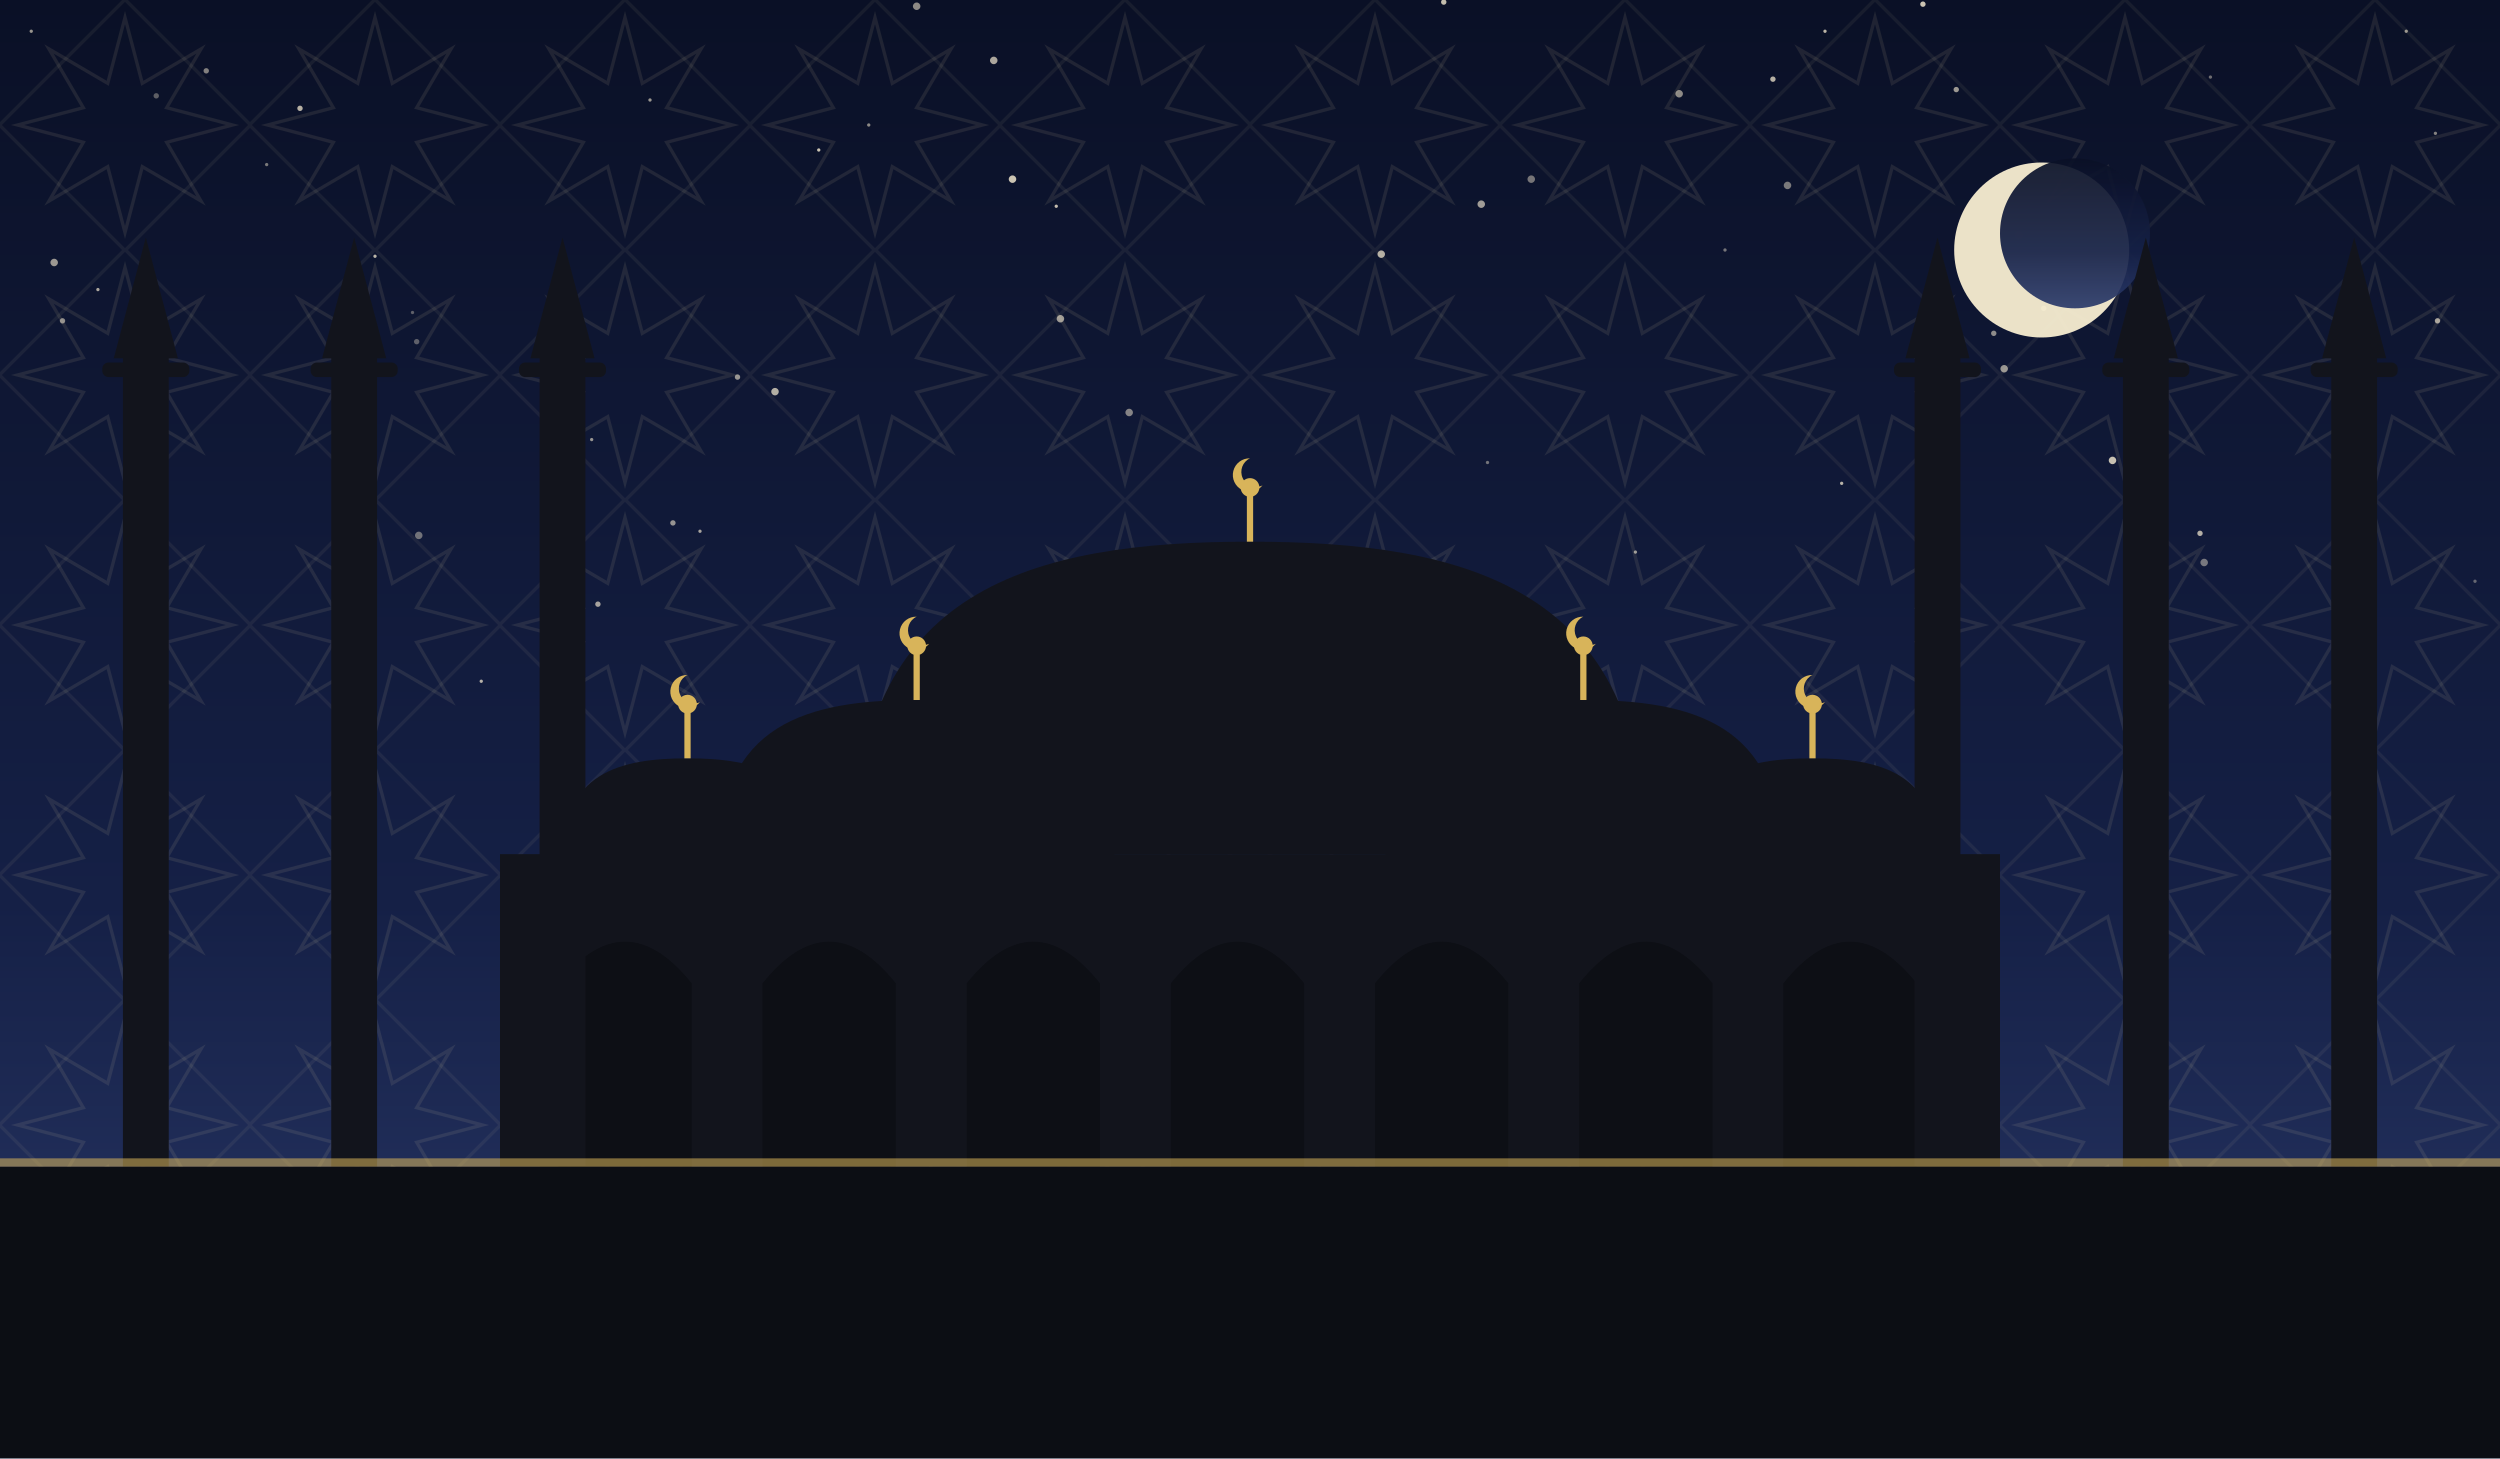
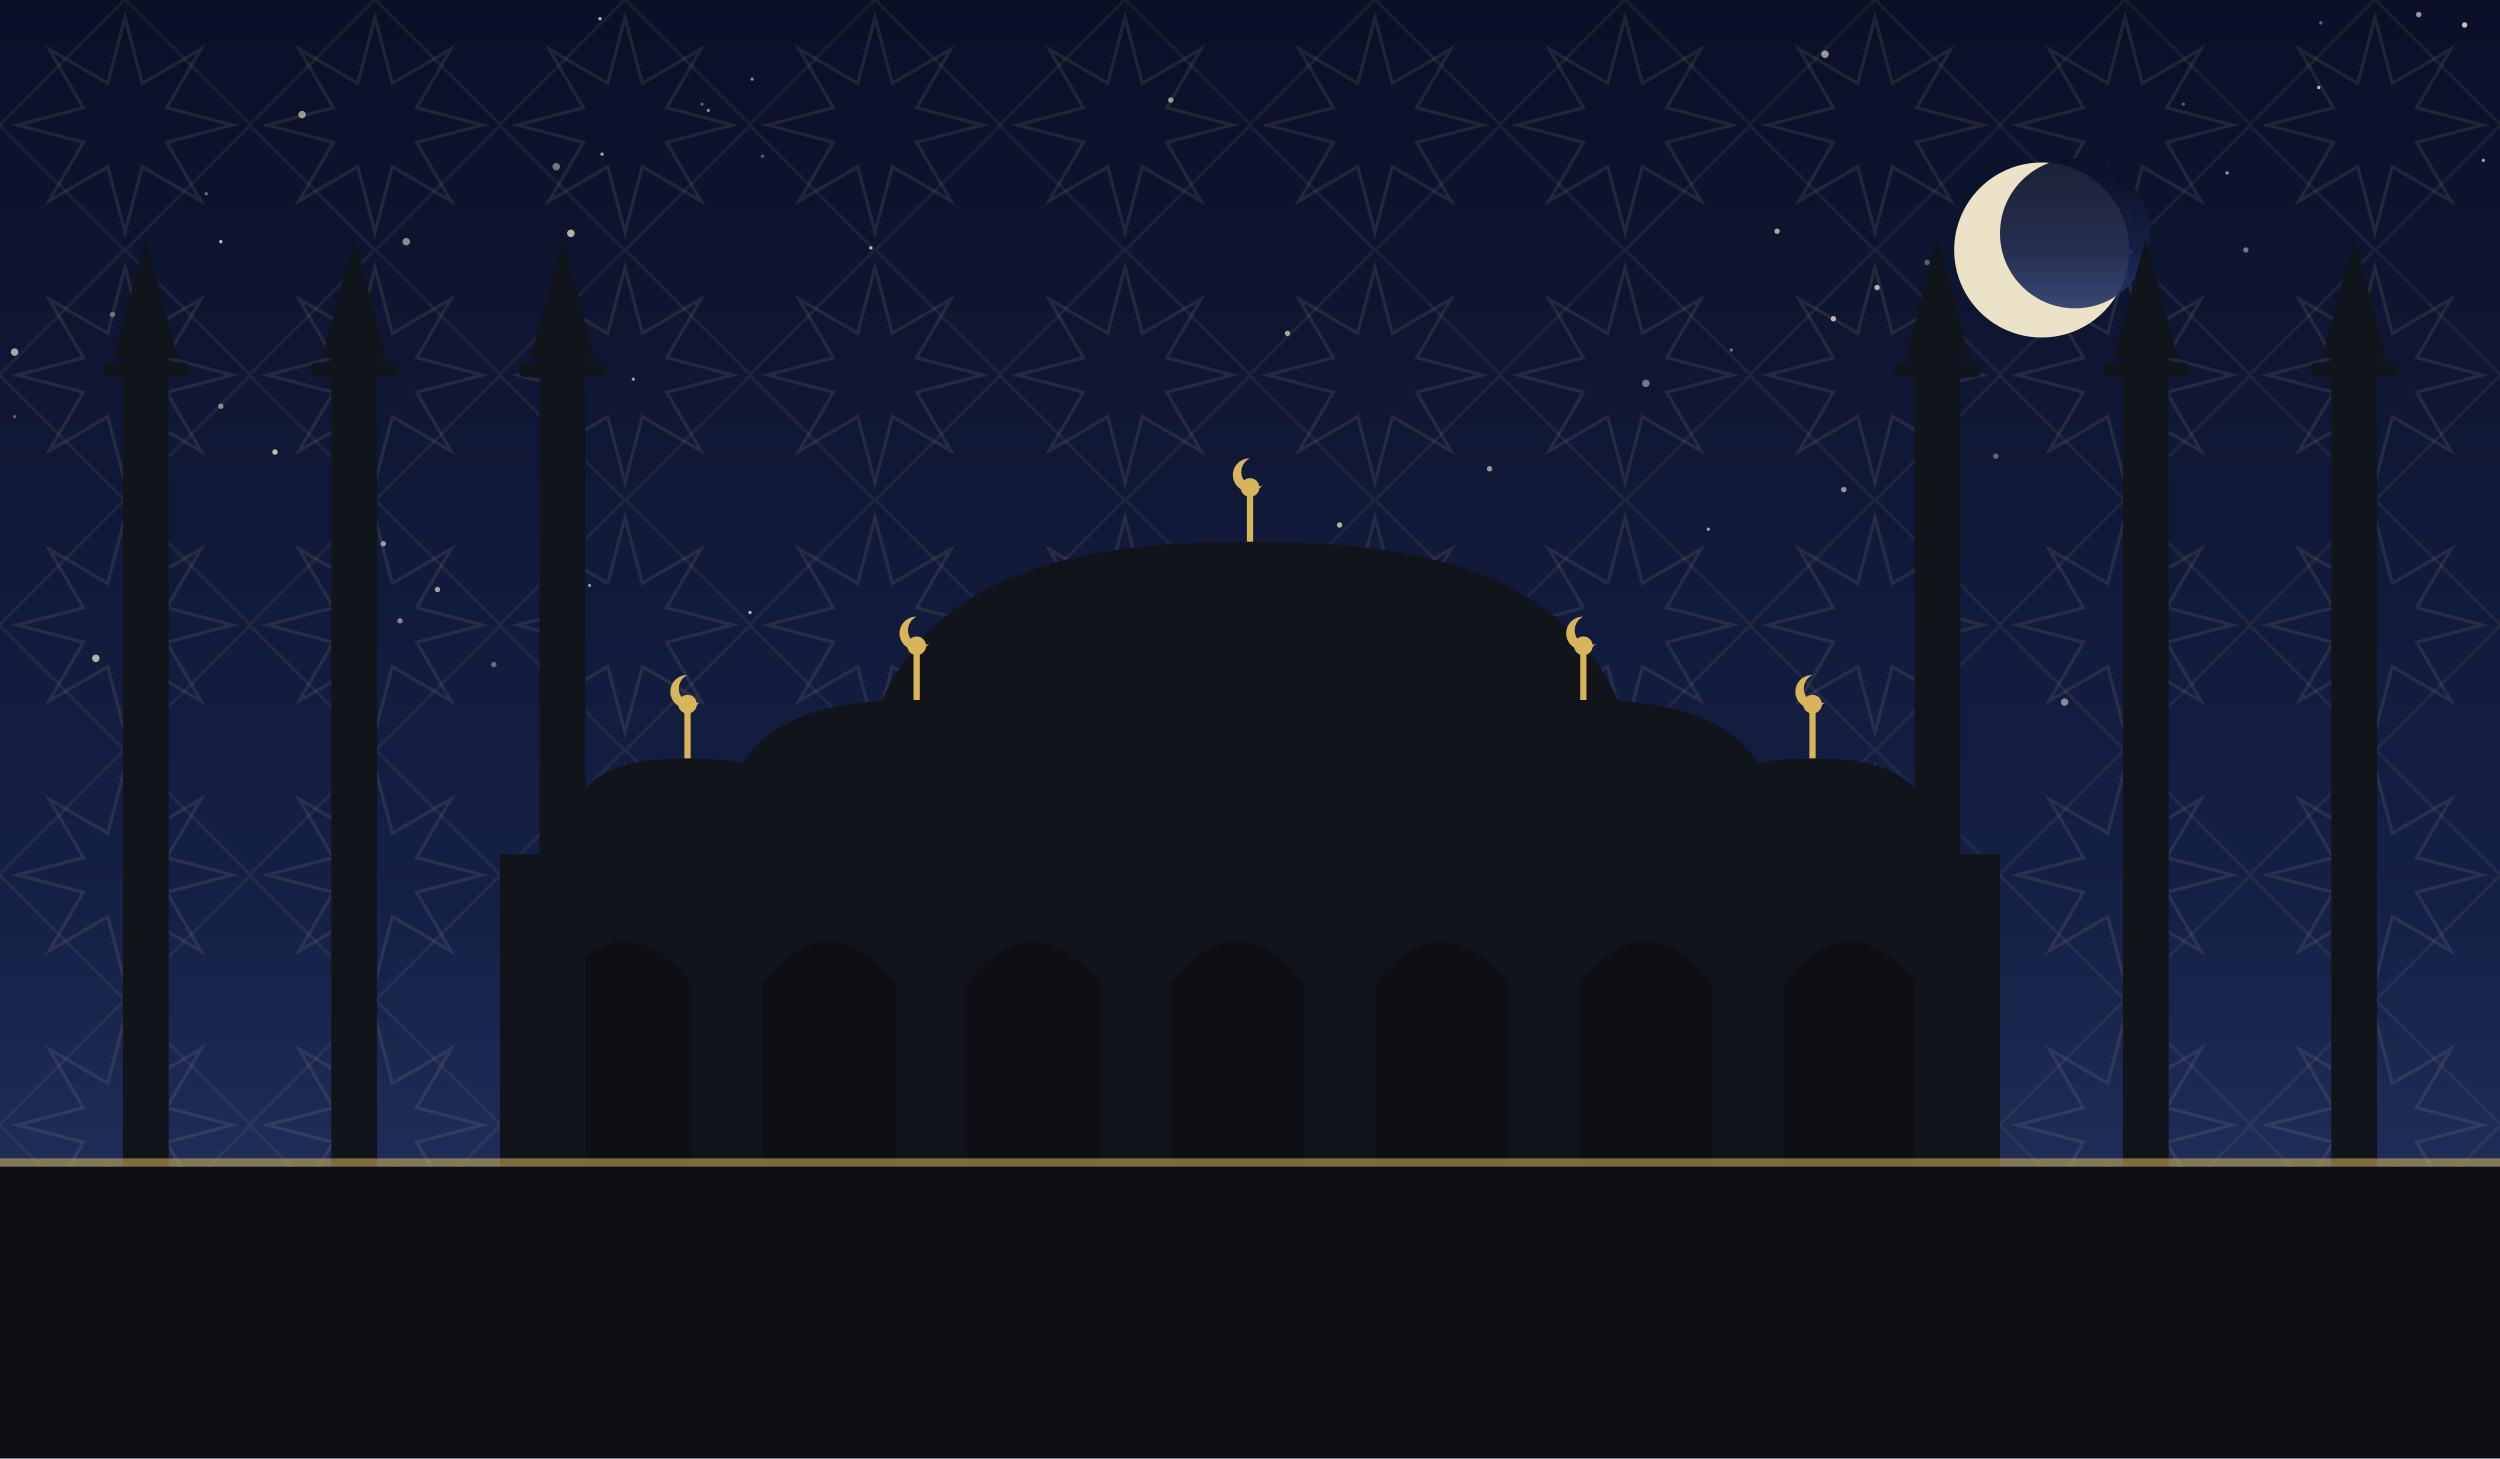
<svg xmlns="http://www.w3.org/2000/svg" viewBox="0 0 1200 700" role="img">
  <defs>
    <linearGradient id="sky" x1="0" y1="0" x2="0" y2="1">
      <stop offset="0" stop-color="#0a1026" />
      <stop offset="0.62" stop-color="#152046" />
      <stop offset="1" stop-color="#2b3a6b" />
    </linearGradient>
    <pattern id="g1" width="120" height="120" patternUnits="userSpaceOnUse">
      <polygon points="111.6,60.0 80.0,68.3 96.5,96.5 68.3,80.0 60.0,111.6 51.7,80.0 23.5,96.5 40.0,68.3 8.4,60.0 40.0,51.7 23.5,23.5 51.7,40.0 60.0,8.4 68.3,40.0 96.5,23.5 80.0,51.7" fill="none" stroke="#e8d9a8" stroke-width="1.6" opacity="0.1" />
      <rect x="17.4" y="17.4" width="85.2" height="85.2" fill="none" stroke="#e8d9a8" stroke-width="1.6" opacity="0.07" transform="rotate(45 60.0 60.0)" />
    </pattern>
  </defs>
  <rect width="1200" height="700" fill="url(#sky)" />
  <rect width="1200" height="700" fill="url(#g1)" />
-   <circle cx="26" cy="126" r="1.8" fill="#f7ecd2" opacity="0.61" />
-   <circle cx="876" cy="15" r="0.8" fill="#f7ecd2" opacity="0.75" />
-   <circle cx="663" cy="271" r="1.3" fill="#f7ecd2" opacity="0.58" />
-   <circle cx="851" cy="38" r="1.3" fill="#f7ecd2" opacity="0.73" />
-   <circle cx="312" cy="48" r="0.8" fill="#f7ecd2" opacity="0.61" />
-   <circle cx="702" cy="297" r="0.8" fill="#f7ecd2" opacity="0.79" />
-   <circle cx="509" cy="153" r="1.8" fill="#f7ecd2" opacity="0.62" />
-   <circle cx="957" cy="160" r="1.3" fill="#f7ecd2" opacity="0.55" />
-   <circle cx="198" cy="150" r="0.8" fill="#f7ecd2" opacity="0.35" />
-   <circle cx="128" cy="79" r="0.8" fill="#f7ecd2" opacity="0.47" />
-   <circle cx="1155" cy="15" r="0.8" fill="#f7ecd2" opacity="0.60" />
-   <circle cx="663" cy="122" r="1.8" fill="#f7ecd2" opacity="0.71" />
-   <circle cx="884" cy="232" r="0.8" fill="#f7ecd2" opacity="0.73" />
-   <circle cx="354" cy="181" r="1.3" fill="#f7ecd2" opacity="0.59" />
-   <circle cx="201" cy="257" r="1.8" fill="#f7ecd2" opacity="0.42" />
-   <circle cx="1169" cy="64" r="0.8" fill="#f7ecd2" opacity="0.51" />
-   <circle cx="1170" cy="154" r="1.3" fill="#f7ecd2" opacity="0.65" />
-   <circle cx="180" cy="123" r="0.8" fill="#f7ecd2" opacity="0.75" />
-   <circle cx="47" cy="139" r="0.8" fill="#f7ecd2" opacity="0.68" />
-   <circle cx="75" cy="46" r="1.3" fill="#f7ecd2" opacity="0.35" />
-   <circle cx="1056" cy="256" r="1.3" fill="#f7ecd2" opacity="0.71" />
-   <circle cx="806" cy="45" r="1.8" fill="#f7ecd2" opacity="0.55" />
-   <circle cx="693" cy="1" r="1.3" fill="#f7ecd2" opacity="0.78" />
-   <circle cx="981" cy="148" r="1.3" fill="#f7ecd2" opacity="0.73" />
-   <circle cx="542" cy="198" r="1.8" fill="#f7ecd2" opacity="0.51" />
-   <circle cx="1032" cy="147" r="0.8" fill="#f7ecd2" opacity="0.39" />
-   <circle cx="939" cy="43" r="1.3" fill="#f7ecd2" opacity="0.62" />
-   <circle cx="287" cy="290" r="1.3" fill="#f7ecd2" opacity="0.65" />
-   <circle cx="828" cy="120" r="0.8" fill="#f7ecd2" opacity="0.45" />
-   <circle cx="858" cy="89" r="1.8" fill="#f7ecd2" opacity="0.47" />
-   <circle cx="785" cy="265" r="0.8" fill="#f7ecd2" opacity="0.60" />
-   <circle cx="393" cy="72" r="0.8" fill="#f7ecd2" opacity="0.81" />
-   <circle cx="714" cy="222" r="0.8" fill="#f7ecd2" opacity="0.43" />
-   <circle cx="284" cy="211" r="0.8" fill="#f7ecd2" opacity="0.59" />
-   <circle cx="231" cy="327" r="0.8" fill="#f7ecd2" opacity="0.72" />
-   <circle cx="99" cy="34" r="1.3" fill="#f7ecd2" opacity="0.51" />
-   <circle cx="200" cy="164" r="1.3" fill="#f7ecd2" opacity="0.35" />
-   <circle cx="510" cy="313" r="1.3" fill="#f7ecd2" opacity="0.65" />
-   <circle cx="477" cy="29" r="1.8" fill="#f7ecd2" opacity="0.68" />
-   <circle cx="605" cy="316" r="0.8" fill="#f7ecd2" opacity="0.65" />
-   <circle cx="486" cy="86" r="1.8" fill="#f7ecd2" opacity="0.81" />
-   <circle cx="336" cy="255" r="0.8" fill="#f7ecd2" opacity="0.65" />
-   <circle cx="323" cy="251" r="1.3" fill="#f7ecd2" opacity="0.58" />
-   <circle cx="711" cy="98" r="1.8" fill="#f7ecd2" opacity="0.63" />
-   <circle cx="372" cy="188" r="1.8" fill="#f7ecd2" opacity="0.71" />
-   <circle cx="962" cy="177" r="1.8" fill="#f7ecd2" opacity="0.59" />
-   <circle cx="969" cy="113" r="1.8" fill="#f7ecd2" opacity="0.82" />
-   <circle cx="417" cy="60" r="0.8" fill="#f7ecd2" opacity="0.55" />
-   <circle cx="1058" cy="270" r="1.8" fill="#f7ecd2" opacity="0.45" />
-   <circle cx="1188" cy="279" r="0.8" fill="#f7ecd2" opacity="0.37" />
-   <circle cx="15" cy="15" r="0.8" fill="#f7ecd2" opacity="0.60" />
-   <circle cx="923" cy="2" r="1.3" fill="#f7ecd2" opacity="0.81" />
-   <circle cx="144" cy="52" r="1.3" fill="#f7ecd2" opacity="0.73" />
-   <circle cx="1014" cy="221" r="1.8" fill="#f7ecd2" opacity="0.79" />
-   <circle cx="1061" cy="37" r="0.8" fill="#f7ecd2" opacity="0.42" />
-   <circle cx="1029" cy="124" r="1.3" fill="#f7ecd2" opacity="0.81" />
-   <circle cx="30" cy="154" r="1.3" fill="#f7ecd2" opacity="0.55" />
-   <circle cx="440" cy="3" r="1.8" fill="#f7ecd2" opacity="0.55" />
-   <circle cx="507" cy="99" r="0.8" fill="#f7ecd2" opacity="0.78" />
-   <circle cx="735" cy="86" r="1.8" fill="#f7ecd2" opacity="0.45" />
+   <circle cx="885" cy="235" r="1.3" fill="#f7ecd2" opacity="0.60" />
+   <circle cx="1183" cy="12" r="1.3" fill="#f7ecd2" opacity="0.81" />
+   <circle cx="274" cy="112" r="1.8" fill="#f7ecd2" opacity="0.73" />
+   <circle cx="54" cy="151" r="1.3" fill="#f7ecd2" opacity="0.39" />
+   <circle cx="931" cy="197" r="0.8" fill="#f7ecd2" opacity="0.42" />
+   <circle cx="289" cy="74" r="0.8" fill="#f7ecd2" opacity="0.71" />
+   <circle cx="360" cy="294" r="0.8" fill="#f7ecd2" opacity="0.75" />
+   <circle cx="880" cy="153" r="1.3" fill="#f7ecd2" opacity="0.75" />
+   <circle cx="577" cy="339" r="1.3" fill="#f7ecd2" opacity="0.38" />
+   <circle cx="195" cy="116" r="1.8" fill="#f7ecd2" opacity="0.55" />
+   <circle cx="46" cy="316" r="1.8" fill="#f7ecd2" opacity="0.71" />
+   <circle cx="106" cy="195" r="1.3" fill="#f7ecd2" opacity="0.55" />
+   <circle cx="1023" cy="121" r="1.3" fill="#f7ecd2" opacity="0.68" />
+   <circle cx="901" cy="138" r="1.3" fill="#f7ecd2" opacity="0.73" />
+   <circle cx="532" cy="318" r="1.3" fill="#f7ecd2" opacity="0.61" />
+   <circle cx="132" cy="217" r="1.3" fill="#f7ecd2" opacity="0.79" />
+   <circle cx="1069" cy="83" r="0.8" fill="#f7ecd2" opacity="0.62" />
+   <circle cx="7" cy="200" r="0.8" fill="#f7ecd2" opacity="0.35" />
+   <circle cx="618" cy="160" r="1.3" fill="#f7ecd2" opacity="0.65" />
+   <circle cx="958" cy="219" r="1.3" fill="#f7ecd2" opacity="0.37" />
+   <circle cx="715" cy="225" r="1.3" fill="#f7ecd2" opacity="0.60" />
+   <circle cx="1113" cy="42" r="0.8" fill="#f7ecd2" opacity="0.81" />
+   <circle cx="304" cy="182" r="0.8" fill="#f7ecd2" opacity="0.63" />
+   <circle cx="184" cy="261" r="1.3" fill="#f7ecd2" opacity="0.59" />
+   <circle cx="1161" cy="7" r="1.3" fill="#f7ecd2" opacity="0.62" />
+   <circle cx="619" cy="264" r="1.3" fill="#f7ecd2" opacity="0.51" />
+   <circle cx="790" cy="184" r="1.8" fill="#f7ecd2" opacity="0.45" />
+   <circle cx="210" cy="283" r="1.3" fill="#f7ecd2" opacity="0.65" />
+   <circle cx="7" cy="169" r="1.8" fill="#f7ecd2" opacity="0.68" />
+   <circle cx="925" cy="126" r="1.3" fill="#f7ecd2" opacity="0.35" />
+   <circle cx="876" cy="26" r="1.8" fill="#f7ecd2" opacity="0.61" />
+   <circle cx="1036" cy="285" r="1.3" fill="#f7ecd2" opacity="0.45" />
+   <circle cx="853" cy="111" r="1.3" fill="#f7ecd2" opacity="0.68" />
+   <circle cx="831" cy="168" r="0.8" fill="#f7ecd2" opacity="0.43" />
+   <circle cx="562" cy="48" r="1.3" fill="#f7ecd2" opacity="0.61" />
+   <circle cx="262" cy="327" r="1.3" fill="#f7ecd2" opacity="0.59" />
+   <circle cx="99" cy="93" r="0.8" fill="#f7ecd2" opacity="0.42" />
+   <circle cx="337" cy="50" r="0.8" fill="#f7ecd2" opacity="0.35" />
+   <circle cx="1048" cy="50" r="0.8" fill="#f7ecd2" opacity="0.35" />
+   <circle cx="288" cy="9" r="0.8" fill="#f7ecd2" opacity="0.77" />
+   <circle cx="145" cy="55" r="1.8" fill="#f7ecd2" opacity="0.60" />
+   <circle cx="643" cy="252" r="1.3" fill="#f7ecd2" opacity="0.71" />
+   <circle cx="1134" cy="232" r="1.3" fill="#f7ecd2" opacity="0.73" />
+   <circle cx="1114" cy="11" r="0.8" fill="#f7ecd2" opacity="0.39" />
+   <circle cx="991" cy="337" r="1.8" fill="#f7ecd2" opacity="0.52" />
+   <circle cx="549" cy="294" r="0.8" fill="#f7ecd2" opacity="0.41" />
+   <circle cx="820" cy="254" r="0.8" fill="#f7ecd2" opacity="0.65" />
+   <circle cx="340" cy="53" r="0.8" fill="#f7ecd2" opacity="0.55" />
+   <circle cx="237" cy="319" r="1.3" fill="#f7ecd2" opacity="0.38" />
+   <circle cx="55" cy="176" r="0.8" fill="#f7ecd2" opacity="0.65" />
+   <circle cx="106" cy="116" r="0.8" fill="#f7ecd2" opacity="0.81" />
+   <circle cx="366" cy="75" r="0.8" fill="#f7ecd2" opacity="0.35" />
+   <circle cx="283" cy="281" r="0.8" fill="#f7ecd2" opacity="0.58" />
+   <circle cx="361" cy="38" r="0.8" fill="#f7ecd2" opacity="0.53" />
+   <circle cx="192" cy="298" r="1.3" fill="#f7ecd2" opacity="0.51" />
+   <circle cx="1192" cy="77" r="0.8" fill="#f7ecd2" opacity="0.69" />
+   <circle cx="1129" cy="223" r="1.8" fill="#f7ecd2" opacity="0.52" />
+   <circle cx="267" cy="80" r="1.8" fill="#f7ecd2" opacity="0.45" />
+   <circle cx="1078" cy="120" r="1.3" fill="#f7ecd2" opacity="0.45" />
+   <circle cx="418" cy="119" r="0.8" fill="#f7ecd2" opacity="0.77" />
  <circle cx="980" cy="120" r="42" fill="#f6ecd0" opacity="0.95" />
  <circle cx="996" cy="112" r="36" fill="url(#sky)" opacity="0.92" />
  <rect x="240" y="410" width="720" height="150" fill="#12141c" />
  <path d="M 268 560 L 268 472 Q 300 432 332 472 L 332 560 Z" fill="#0c0e14" opacity="0.9" />
  <path d="M 366 560 L 366 472 Q 398 432 430 472 L 430 560 Z" fill="#0c0e14" opacity="0.9" />
  <path d="M 464 560 L 464 472 Q 496 432 528 472 L 528 560 Z" fill="#0c0e14" opacity="0.9" />
  <path d="M 562 560 L 562 472 Q 594 432 626 472 L 626 560 Z" fill="#0c0e14" opacity="0.9" />
  <path d="M 660 560 L 660 472 Q 692 432 724 472 L 724 560 Z" fill="#0c0e14" opacity="0.9" />
  <path d="M 758 560 L 758 472 Q 790 432 822 472 L 822 560 Z" fill="#0c0e14" opacity="0.9" />
  <path d="M 856 560 L 856 472 Q 888 432 920 472 L 920 560 Z" fill="#0c0e14" opacity="0.9" />
  <path d="M 410 410 C 410 282.5, 495.5 260, 600 260 C 704.5 260, 790 282.5, 790 410 Z" fill="#12141c" />
  <line x1="600" y1="260" x2="600" y2="238" stroke="#d8b45a" stroke-width="3" />
  <circle cx="600" cy="234" r="4.5" fill="#d8b45a" />
  <path d="M 600 220 a 8 8 0 1 0 6 13 a 6.4 6.4 0 1 1 -6 -13 Z" fill="#d8b45a" />
  <path d="M 345 412 C 345 347.4, 387.75 336.0, 440 336.0 C 492.25 336.0, 535 347.4, 535 412 Z" fill="#12141c" />
  <line x1="440" y1="336.0" x2="440" y2="314.0" stroke="#d8b45a" stroke-width="3" />
  <circle cx="440" cy="310.0" r="4.5" fill="#d8b45a" />
  <path d="M 440 296.0 a 8 8 0 1 0 6 13 a 6.4 6.4 0 1 1 -6 -13 Z" fill="#d8b45a" />
  <path d="M 665 412 C 665 347.4, 707.75 336.0, 760 336.0 C 812.25 336.0, 855 347.4, 855 412 Z" fill="#12141c" />
  <line x1="760" y1="336.0" x2="760" y2="314.0" stroke="#d8b45a" stroke-width="3" />
  <circle cx="760" cy="310.0" r="4.5" fill="#d8b45a" />
  <path d="M 760 296.0 a 8 8 0 1 0 6 13 a 6.4 6.4 0 1 1 -6 -13 Z" fill="#d8b45a" />
  <path d="M 270 412 C 270 371.2, 297.0 364.0, 330 364.0 C 363.0 364.0, 390 371.2, 390 412 Z" fill="#12141c" />
  <line x1="330" y1="364.0" x2="330" y2="342.0" stroke="#d8b45a" stroke-width="3" />
  <circle cx="330" cy="338.0" r="4.5" fill="#d8b45a" />
  <path d="M 330 324.0 a 8 8 0 1 0 6 13 a 6.4 6.4 0 1 1 -6 -13 Z" fill="#d8b45a" />
  <path d="M 810 412 C 810 371.2, 837.0 364.0, 870 364.0 C 903.0 364.0, 930 371.2, 930 412 Z" fill="#12141c" />
  <line x1="870" y1="364.0" x2="870" y2="342.0" stroke="#d8b45a" stroke-width="3" />
  <circle cx="870" cy="338.0" r="4.5" fill="#d8b45a" />
  <path d="M 870 324.0 a 8 8 0 1 0 6 13 a 6.4 6.4 0 1 1 -6 -13 Z" fill="#d8b45a" />
  <rect x="59.0" y="170" width="22" height="390" fill="#12141c" />
  <rect x="49.1" y="174" width="41.8" height="7" rx="3" fill="#12141c" />
  <path d="M 54.6 172 L 70 114 L 85.4 172 Z" fill="#12141c" />
  <rect x="159.0" y="170" width="22" height="390" fill="#12141c" />
  <rect x="149.1" y="174" width="41.8" height="7" rx="3" fill="#12141c" />
  <path d="M 154.6 172 L 170 114 L 185.4 172 Z" fill="#12141c" />
  <rect x="259.0" y="170" width="22" height="390" fill="#12141c" />
  <rect x="249.1" y="174" width="41.8" height="7" rx="3" fill="#12141c" />
  <path d="M 254.6 172 L 270 114 L 285.4 172 Z" fill="#12141c" />
  <rect x="919.0" y="170" width="22" height="390" fill="#12141c" />
  <rect x="909.1" y="174" width="41.8" height="7" rx="3" fill="#12141c" />
  <path d="M 914.6 172 L 930 114 L 945.4 172 Z" fill="#12141c" />
  <rect x="1019.0" y="170" width="22" height="390" fill="#12141c" />
  <rect x="1009.1" y="174" width="41.8" height="7" rx="3" fill="#12141c" />
  <path d="M 1014.6 172 L 1030 114 L 1045.4 172 Z" fill="#12141c" />
  <rect x="1119.0" y="170" width="22" height="390" fill="#12141c" />
  <rect x="1109.1" y="174" width="41.8" height="7" rx="3" fill="#12141c" />
  <path d="M 1114.6 172 L 1130 114 L 1145.4 172 Z" fill="#12141c" />
  <rect x="0" y="560" width="1200" height="140" fill="#0c0e14" />
  <rect x="0" y="556" width="1200" height="4" fill="#d8b45a" opacity="0.55" />
</svg>
